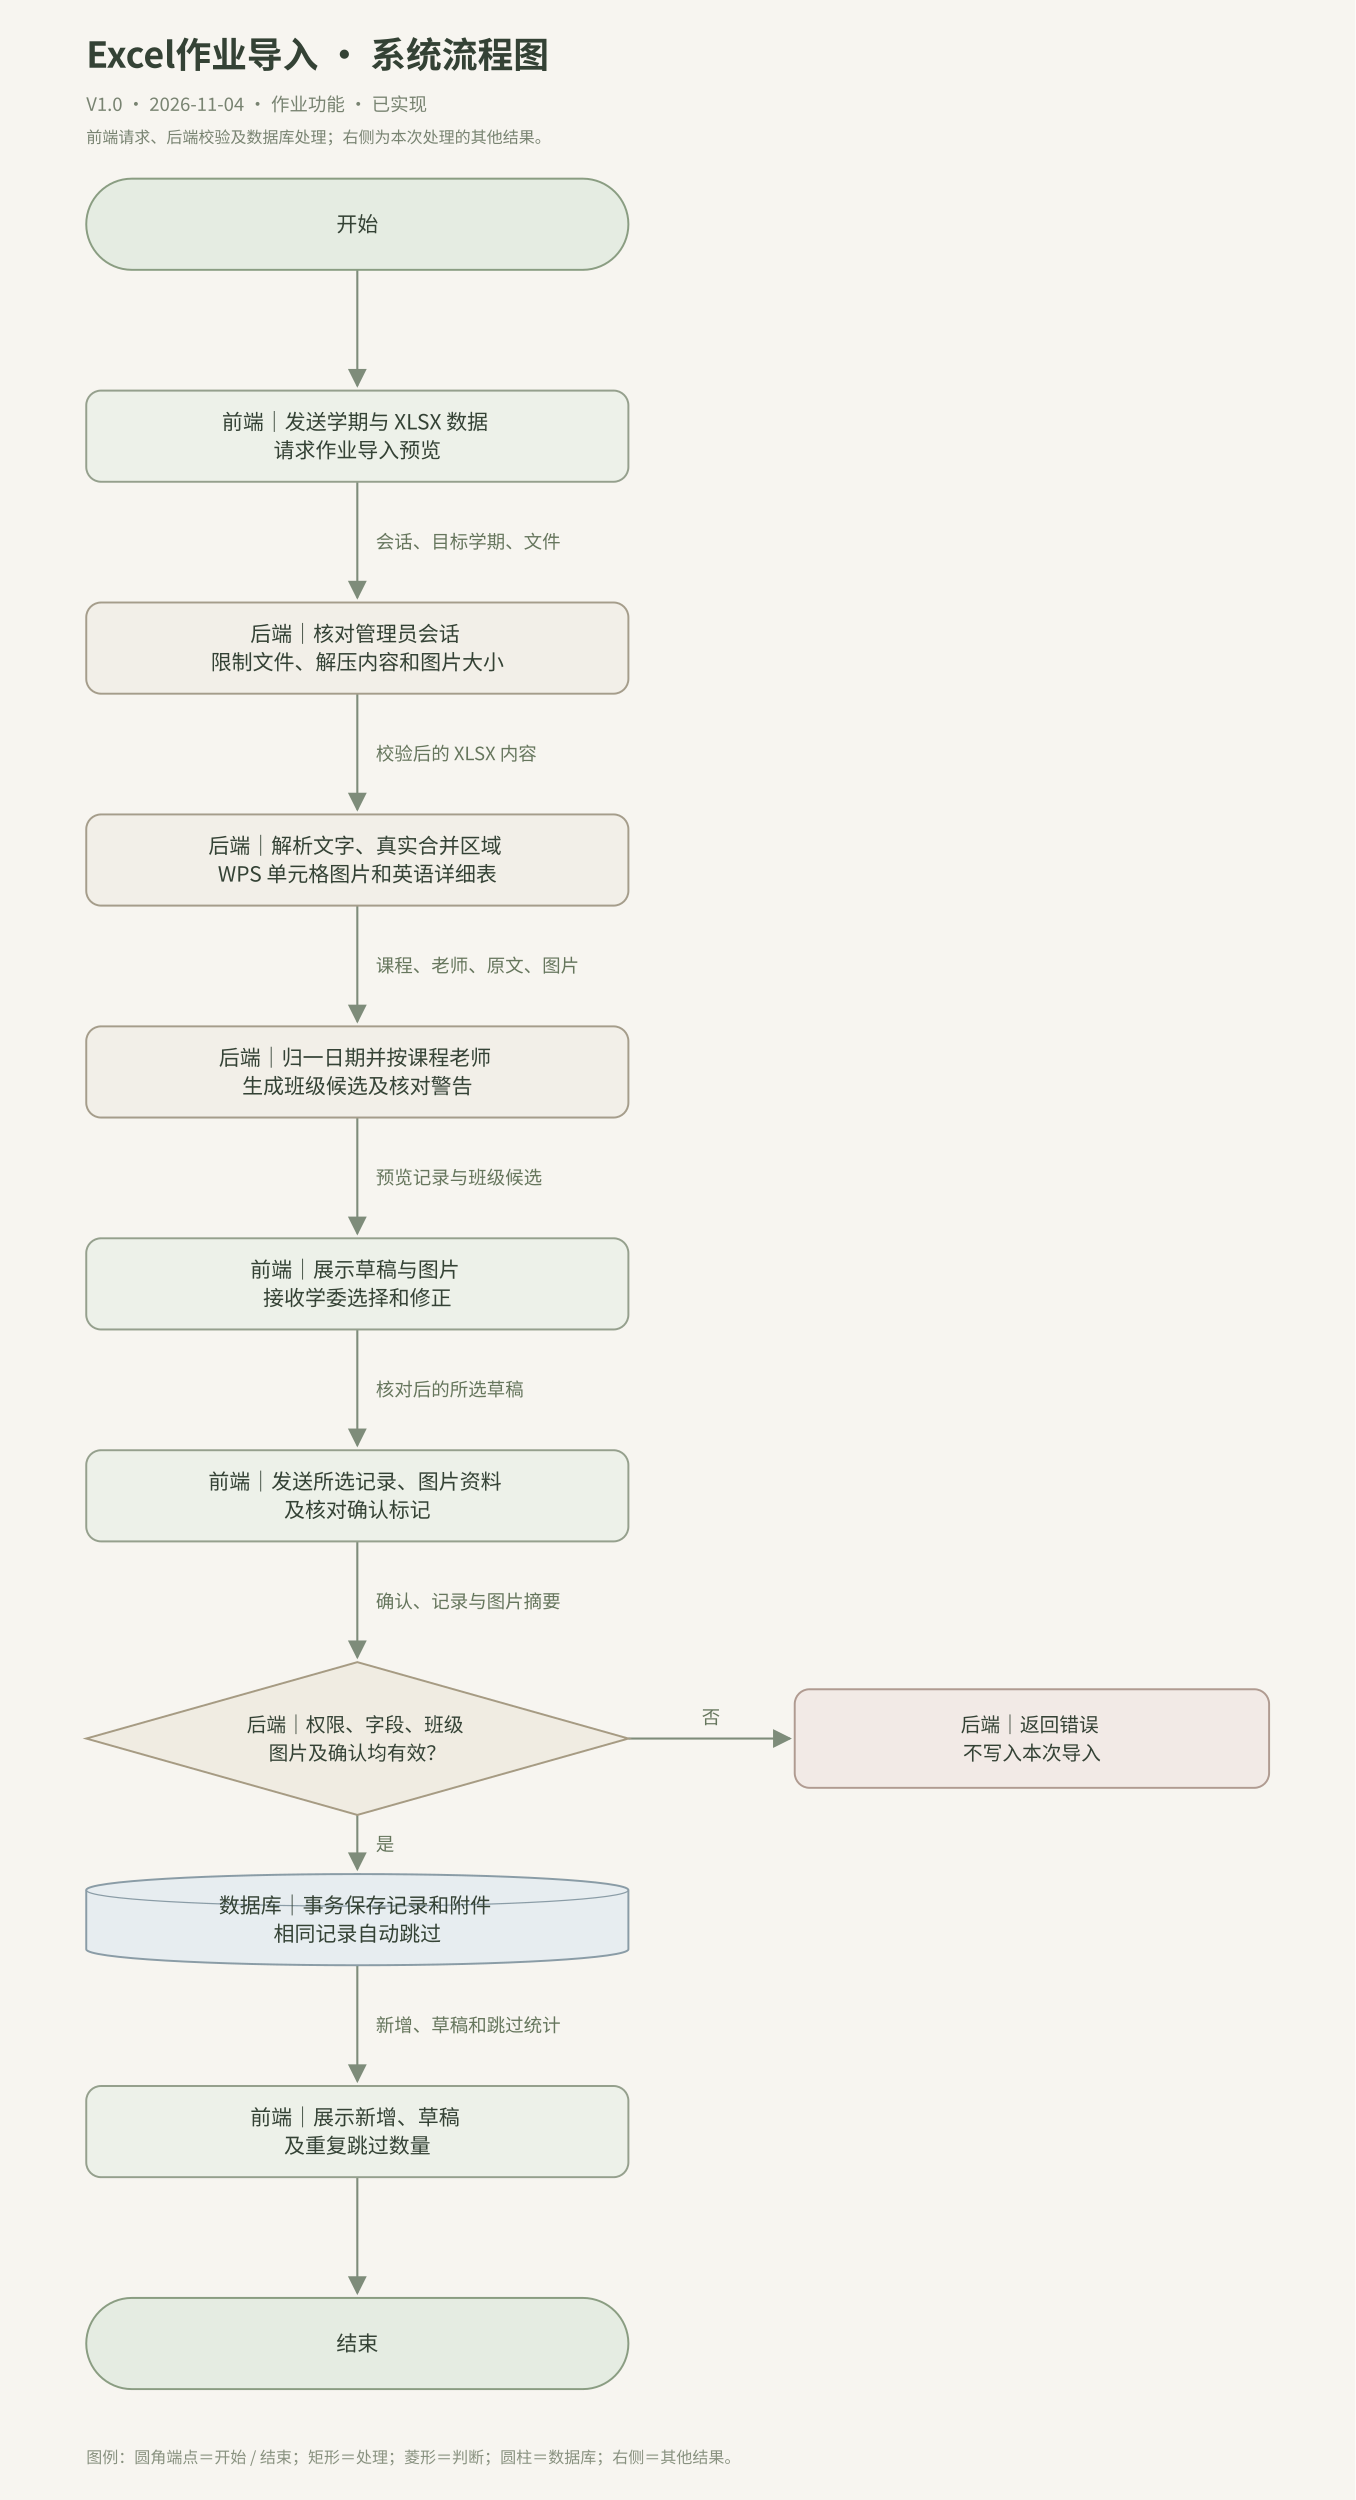
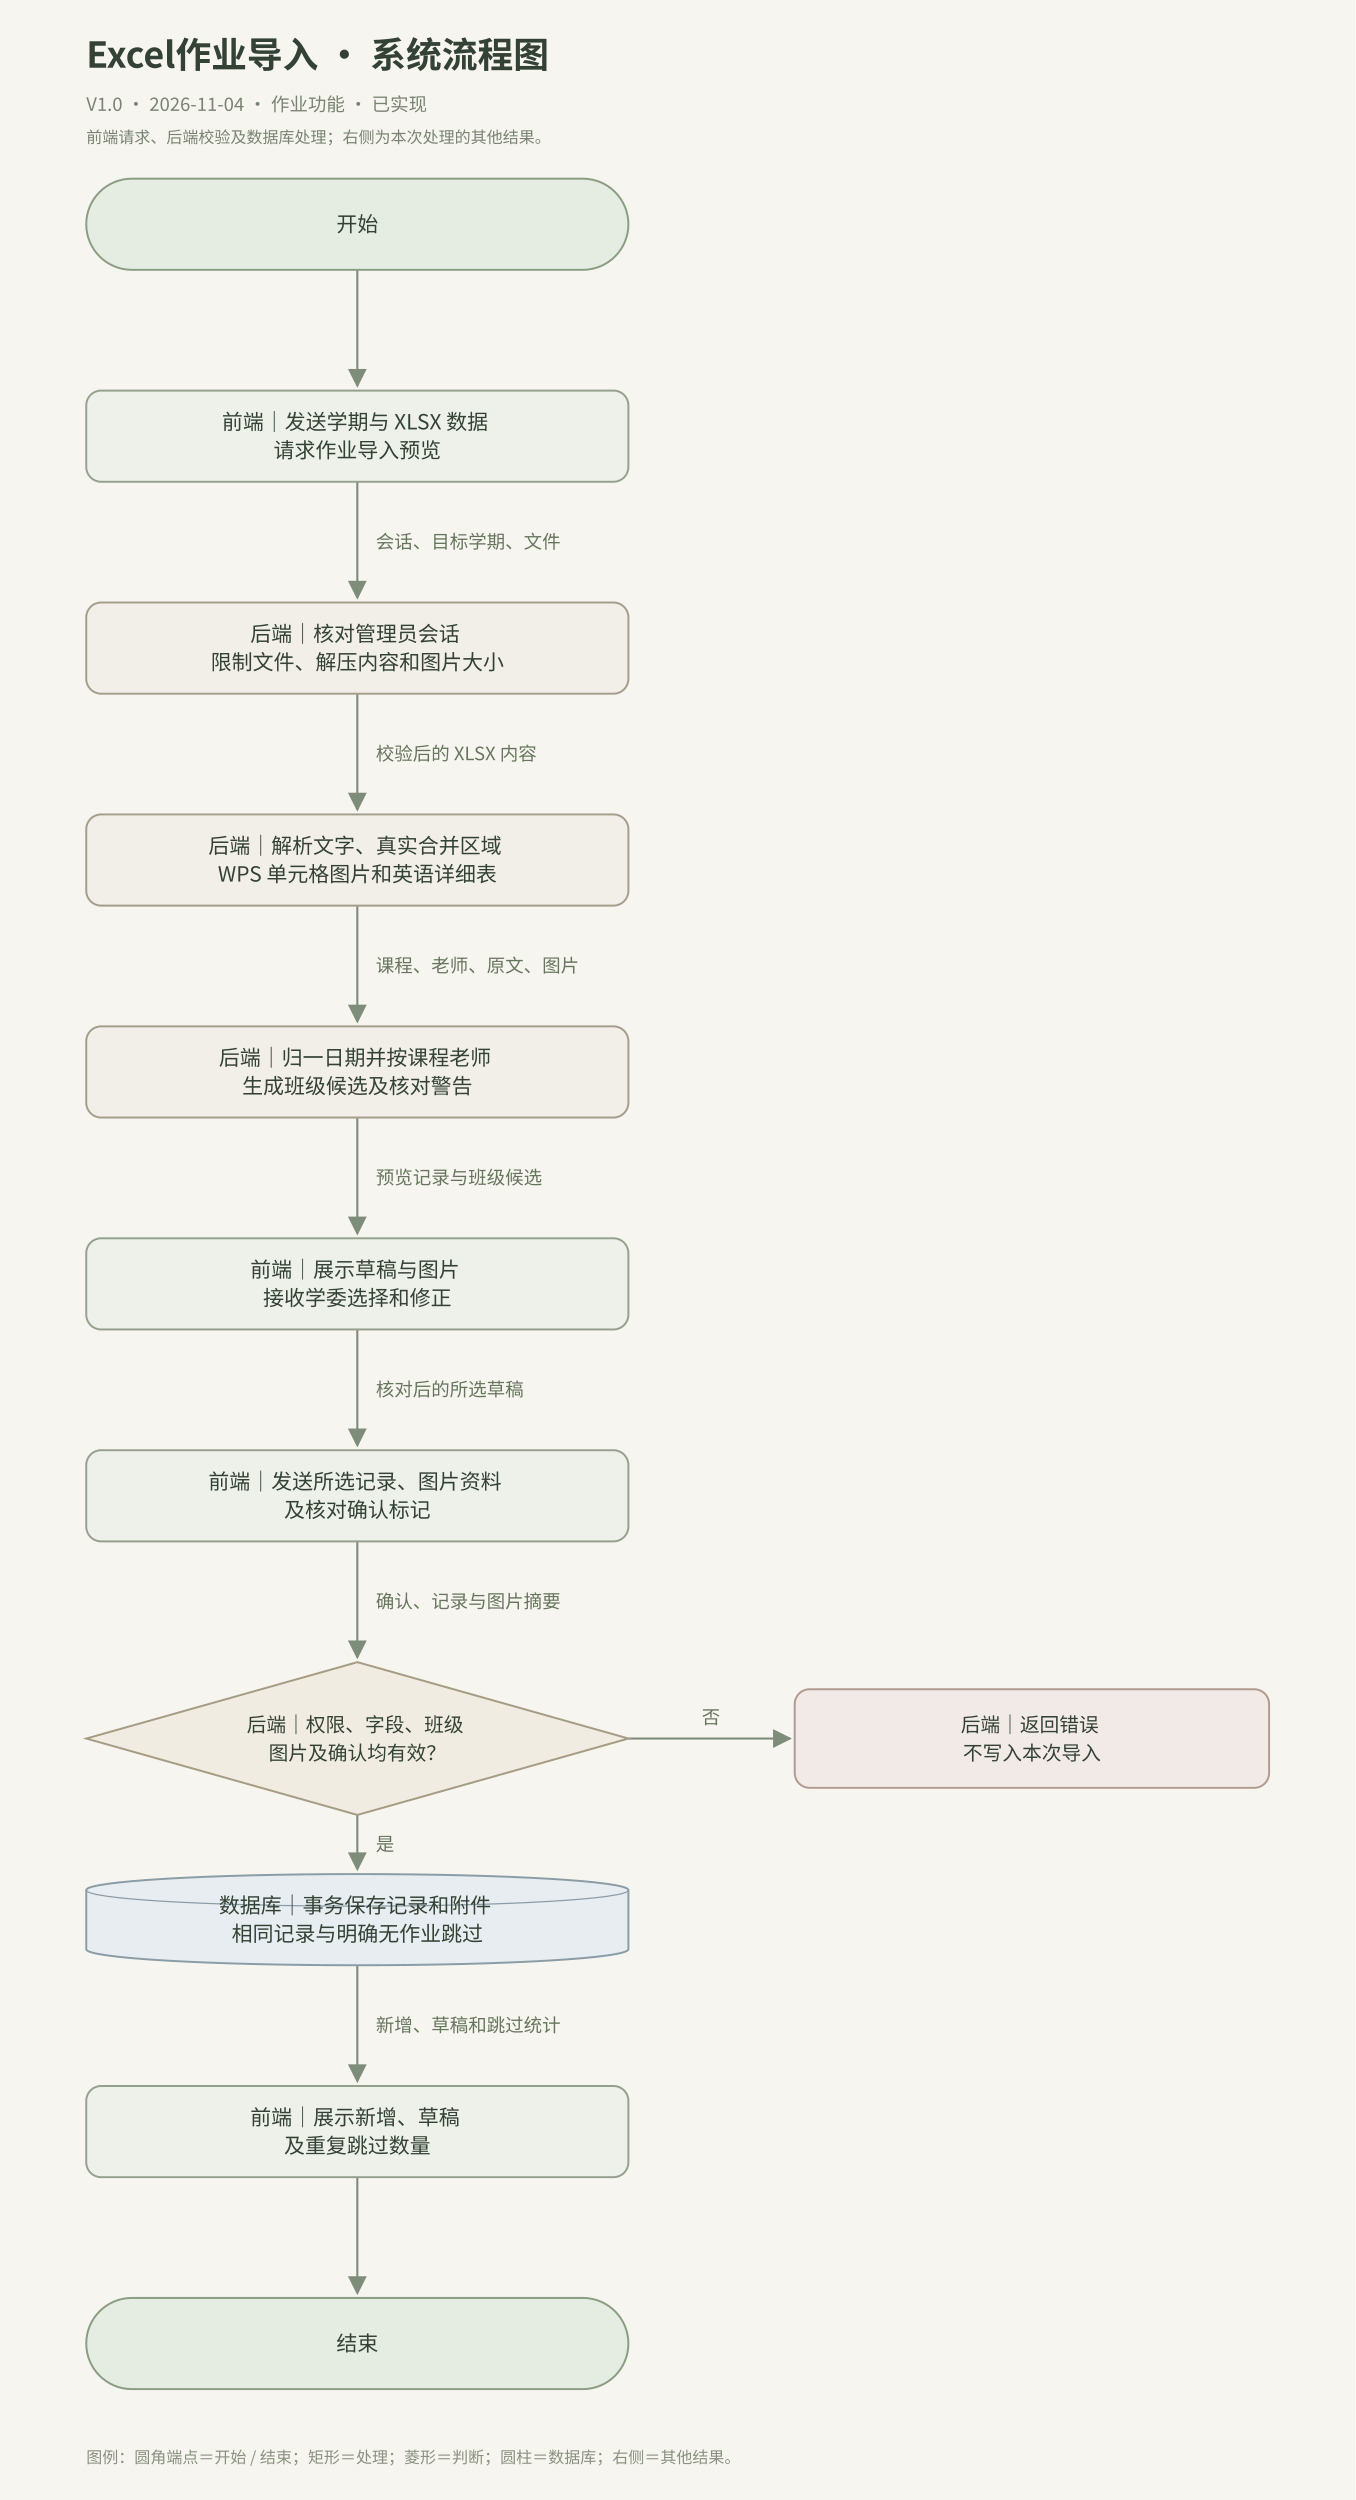
<svg xmlns="http://www.w3.org/2000/svg" width="1100" height="2029" viewBox="0 0 1100 2029" role="img" aria-labelledby="title desc">
  <defs>
    <marker id="arrow" markerWidth="9" markerHeight="9" refX="8" refY="4.5" orient="auto" markerUnits="strokeWidth">
      <path d="M0 0 L9 4.5 L0 9 Z" fill="#7E8C7A" />
    </marker>
  </defs>
  <rect width="1100" height="2029" fill="#F7F5F0" />
  <g font-family="'Microsoft YaHei','PingFang SC','Noto Sans CJK SC',sans-serif" fill="#344235">
    <text x="70" y="55" font-size="29" font-weight="700">Excel作业导入 · 系统流程图</text>
    <text x="70" y="90" font-size="15" fill="#788371">V1.0 · 2026-11-04 · 作业功能 · 已实现</text>
    <text x="70" y="116" font-size="13" fill="#788371">前端请求、后端校验及数据库处理；右侧为本次处理的其他结果。</text>
    <path d="M290.0 219 L290.0 313" stroke="#7E8C7A" stroke-width="1.7" fill="none" marker-end="url(#arrow)" />
    <path d="M290.0 391 L290.0 485" stroke="#7E8C7A" stroke-width="1.7" fill="none" marker-end="url(#arrow)" />
    <text x="305.0" y="445.0" font-size="15" fill="#66765D">会话、目标学期、文件</text>
    <path d="M290.0 563 L290.0 657" stroke="#7E8C7A" stroke-width="1.7" fill="none" marker-end="url(#arrow)" />
    <text x="305.0" y="617.0" font-size="15" fill="#66765D">校验后的 XLSX 内容</text>
    <path d="M290.0 735 L290.0 829" stroke="#7E8C7A" stroke-width="1.7" fill="none" marker-end="url(#arrow)" />
    <text x="305.0" y="789.0" font-size="15" fill="#66765D">课程、老师、原文、图片</text>
    <path d="M290.0 907 L290.0 1001" stroke="#7E8C7A" stroke-width="1.7" fill="none" marker-end="url(#arrow)" />
    <text x="305.0" y="961.0" font-size="15" fill="#66765D">预览记录与班级候选</text>
    <path d="M290.0 1079 L290.0 1173" stroke="#7E8C7A" stroke-width="1.7" fill="none" marker-end="url(#arrow)" />
    <text x="305.0" y="1133.0" font-size="15" fill="#66765D">核对后的所选草稿</text>
    <path d="M290.0 1251 L290.0 1345" stroke="#7E8C7A" stroke-width="1.7" fill="none" marker-end="url(#arrow)" />
    <text x="305.0" y="1305.0" font-size="15" fill="#66765D">确认、记录与图片摘要</text>
    <path d="M510 1411.0 L641 1411.0" stroke="#7E8C7A" stroke-width="1.7" fill="none" marker-end="url(#arrow)" />
    <text x="569.5" y="1399.0" font-size="15" fill="#66765D">否</text>
    <path d="M290.0 1473 L290.0 1517" stroke="#7E8C7A" stroke-width="1.7" fill="none" marker-end="url(#arrow)" />
    <text x="305.0" y="1502.0" font-size="15" fill="#66765D">是</text>
    <path d="M290.0 1595 L290.0 1689" stroke="#7E8C7A" stroke-width="1.7" fill="none" marker-end="url(#arrow)" />
    <text x="305.0" y="1649.0" font-size="15" fill="#66765D">新增、草稿和跳过统计</text>
    <path d="M290.0 1767 L290.0 1861" stroke="#7E8C7A" stroke-width="1.7" fill="none" marker-end="url(#arrow)" />
    <rect x="70" y="145" width="440" height="74" rx="37.0" fill="#E5ECE2" stroke="#8A9D82" stroke-width="1.6" />
    <text text-anchor="middle" font-size="17">
      <tspan x="290.0" y="188.0">开始</tspan>
    </text>
    <rect x="70" y="317" width="440" height="74" rx="12" fill="#EDF1E9" stroke="#95A08D" stroke-width="1.6" />
    <text text-anchor="middle" font-size="17">
      <tspan x="290.0" y="348.5">前端｜发送学期与 XLSX 数据</tspan>
      <tspan x="290.0" y="371.5">请求作业导入预览</tspan>
    </text>
    <rect x="70" y="489" width="440" height="74" rx="12" fill="#F2EFE8" stroke="#A59D8B" stroke-width="1.6" />
    <text text-anchor="middle" font-size="17">
      <tspan x="290.0" y="520.5">后端｜核对管理员会话</tspan>
      <tspan x="290.0" y="543.5">限制文件、解压内容和图片大小</tspan>
    </text>
    <rect x="70" y="661" width="440" height="74" rx="12" fill="#F2EFE8" stroke="#A59D8B" stroke-width="1.6" />
    <text text-anchor="middle" font-size="17">
      <tspan x="290.0" y="692.5">后端｜解析文字、真实合并区域</tspan>
      <tspan x="290.0" y="715.5">WPS 单元格图片和英语详细表</tspan>
    </text>
    <rect x="70" y="833" width="440" height="74" rx="12" fill="#F2EFE8" stroke="#A59D8B" stroke-width="1.6" />
    <text text-anchor="middle" font-size="17">
      <tspan x="290.0" y="864.5">后端｜归一日期并按课程老师</tspan>
      <tspan x="290.0" y="887.5">生成班级候选及核对警告</tspan>
    </text>
    <rect x="70" y="1005" width="440" height="74" rx="12" fill="#EDF1E9" stroke="#95A08D" stroke-width="1.6" />
    <text text-anchor="middle" font-size="17">
      <tspan x="290.0" y="1036.5">前端｜展示草稿与图片</tspan>
      <tspan x="290.0" y="1059.5">接收学委选择和修正</tspan>
    </text>
    <rect x="70" y="1177" width="440" height="74" rx="12" fill="#EDF1E9" stroke="#95A08D" stroke-width="1.6" />
    <text text-anchor="middle" font-size="17">
      <tspan x="290.0" y="1208.5">前端｜发送所选记录、图片资料</tspan>
      <tspan x="290.0" y="1231.5">及核对确认标记</tspan>
    </text>
    <polygon points="290.0,1349 510,1411.0 290.0,1473 70,1411.0" fill="#F0ECE2" stroke="#A69B83" stroke-width="1.6" />
    <text text-anchor="middle" font-size="16">
      <tspan x="290.0" y="1405.5">后端｜权限、字段、班级</tspan>
      <tspan x="290.0" y="1428.5">图片及确认均有效？</tspan>
    </text>
    <rect x="645" y="1371.0" width="385" height="80" rx="12" fill="#F2EAE6" stroke="#B09B91" stroke-width="1.6" />
    <text text-anchor="middle" font-size="16">
      <tspan x="837.5" y="1405.5">后端｜返回错误</tspan>
      <tspan x="837.5" y="1428.5">不写入本次导入</tspan>
    </text>
    <path d="M70 1534 A220.0 13 0 0 1 510 1534 L510 1582 A220.0 13 0 0 1 70 1582 Z" fill="#E7EDF0" stroke="#8A9CA6" stroke-width="1.6" />
    <path d="M70 1534 A220.0 13 0 0 0 510 1534" stroke="#8A9CA6" fill="none" />
    <text text-anchor="middle" font-size="17">
      <tspan x="290.0" y="1552.5">数据库｜事务保存记录和附件</tspan>
-       <tspan x="290.0" y="1575.5">相同记录自动跳过</tspan>
+       <tspan x="290.0" y="1575.5">相同记录与明确无作业跳过</tspan>
    </text>
    <rect x="70" y="1693" width="440" height="74" rx="12" fill="#EDF1E9" stroke="#95A08D" stroke-width="1.6" />
    <text text-anchor="middle" font-size="17">
      <tspan x="290.0" y="1724.5">前端｜展示新增、草稿</tspan>
      <tspan x="290.0" y="1747.5">及重复跳过数量</tspan>
    </text>
    <rect x="70" y="1865" width="440" height="74" rx="37.0" fill="#E5ECE2" stroke="#8A9D82" stroke-width="1.6" />
    <text text-anchor="middle" font-size="17">
      <tspan x="290.0" y="1908.0">结束</tspan>
    </text>
    <text x="70" y="1999" font-size="13" fill="#88917F">图例：圆角端点＝开始 / 结束；矩形＝处理；菱形＝判断；圆柱＝数据库；右侧＝其他结果。</text>
  </g>
</svg>
